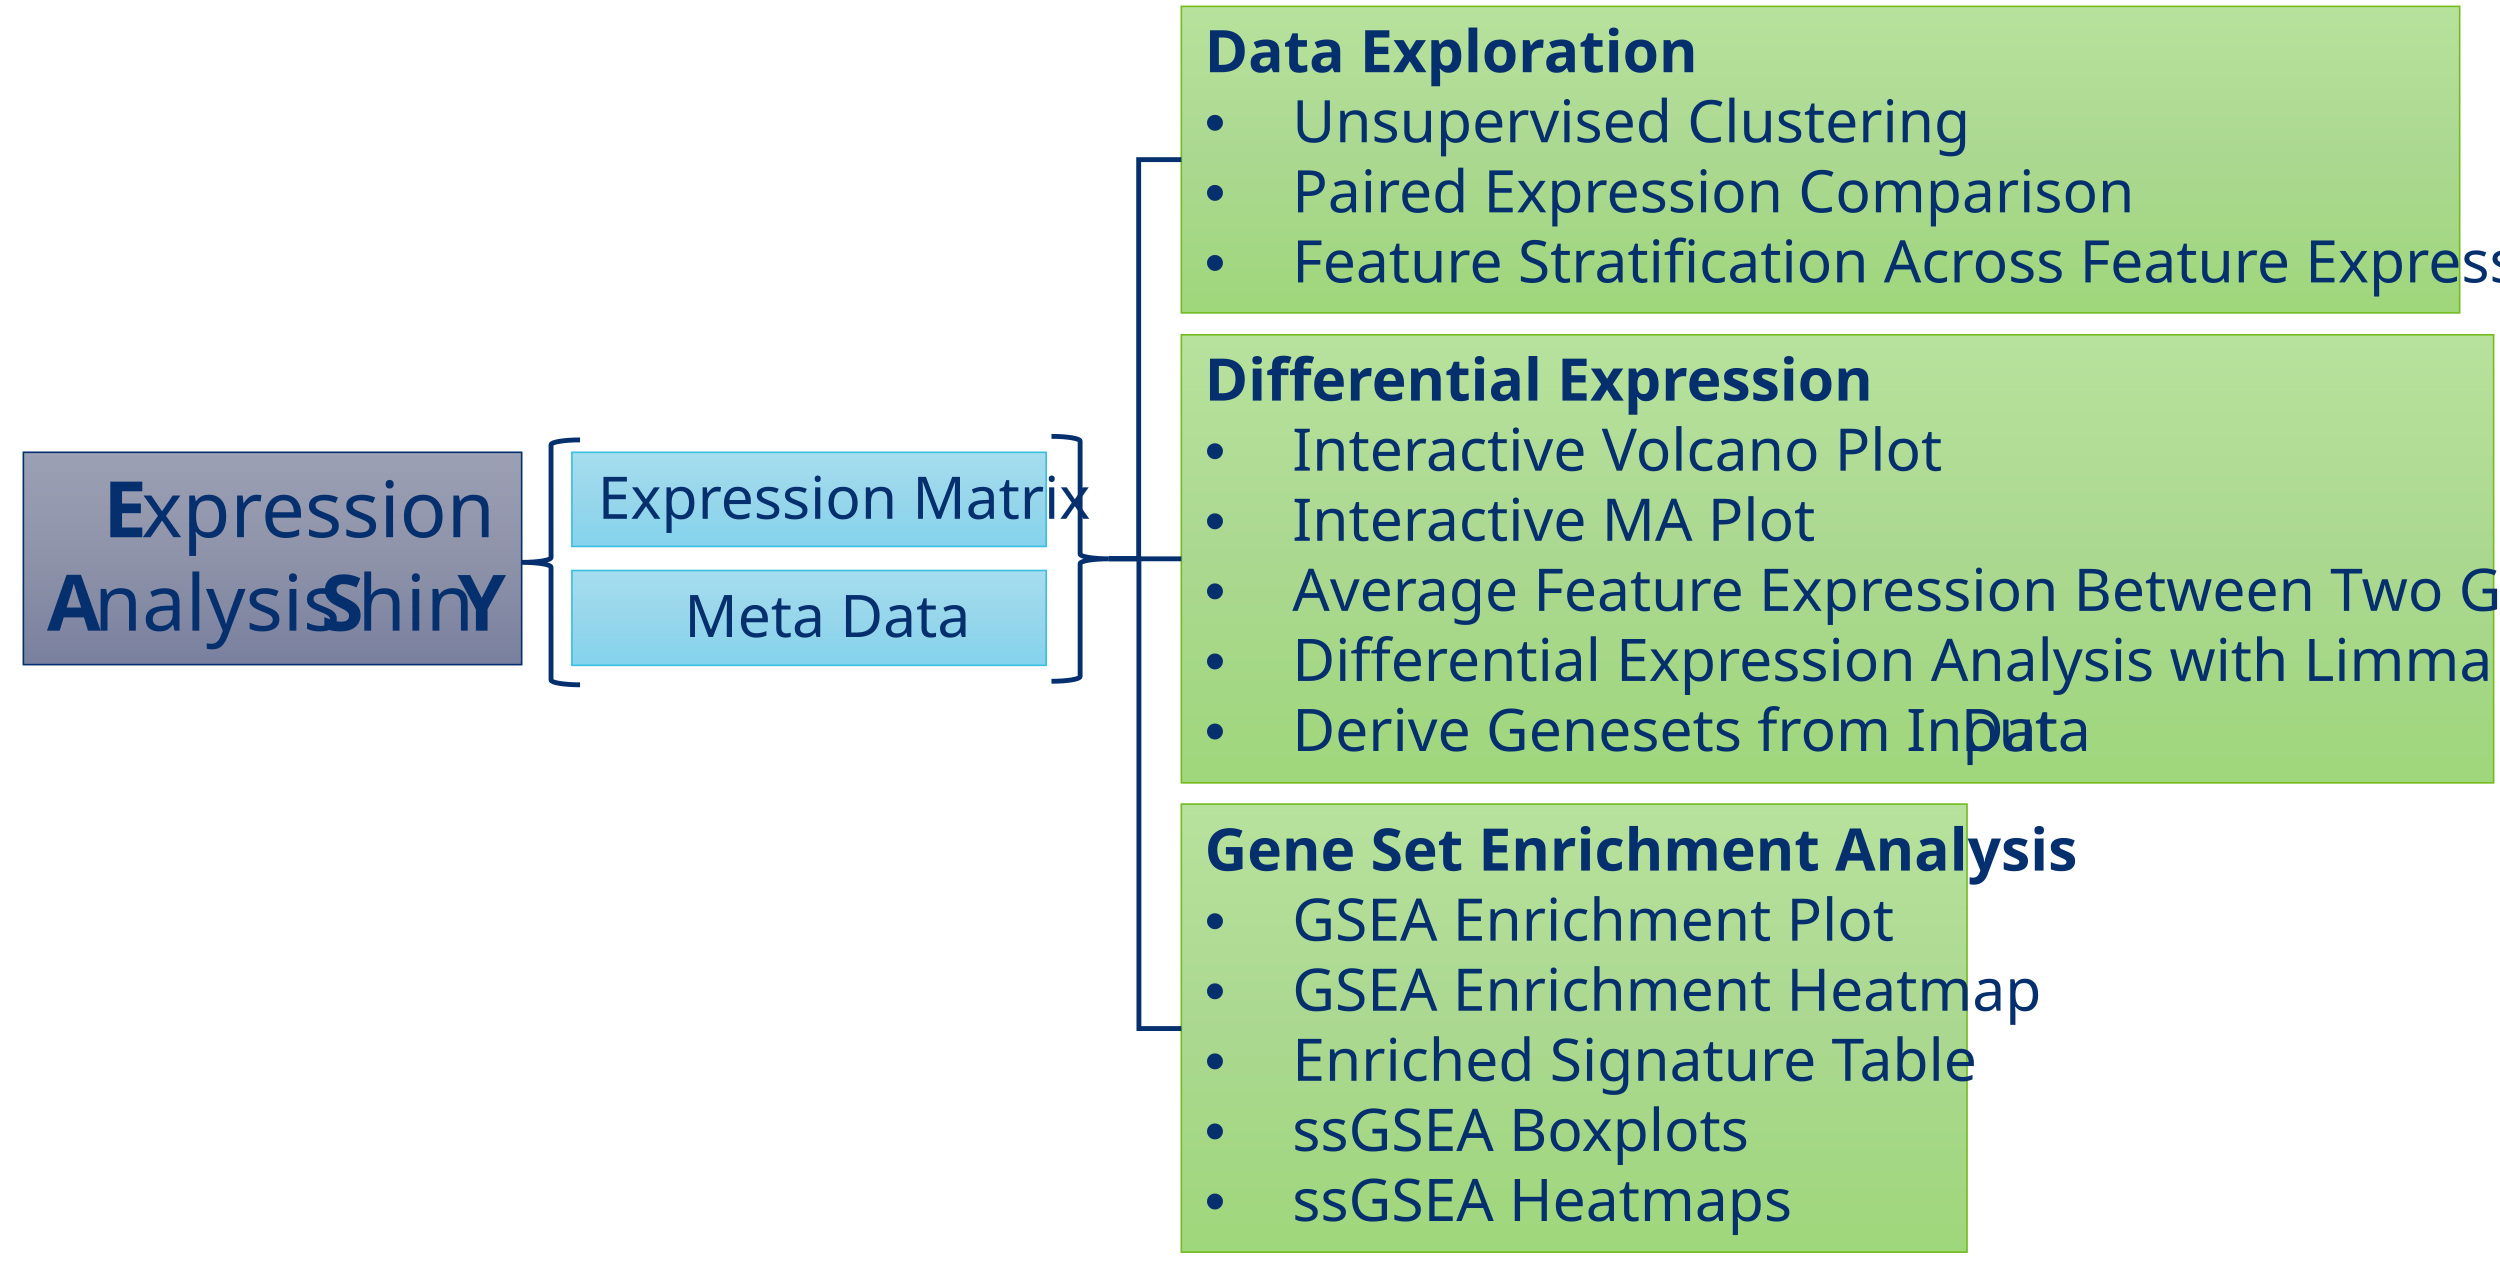
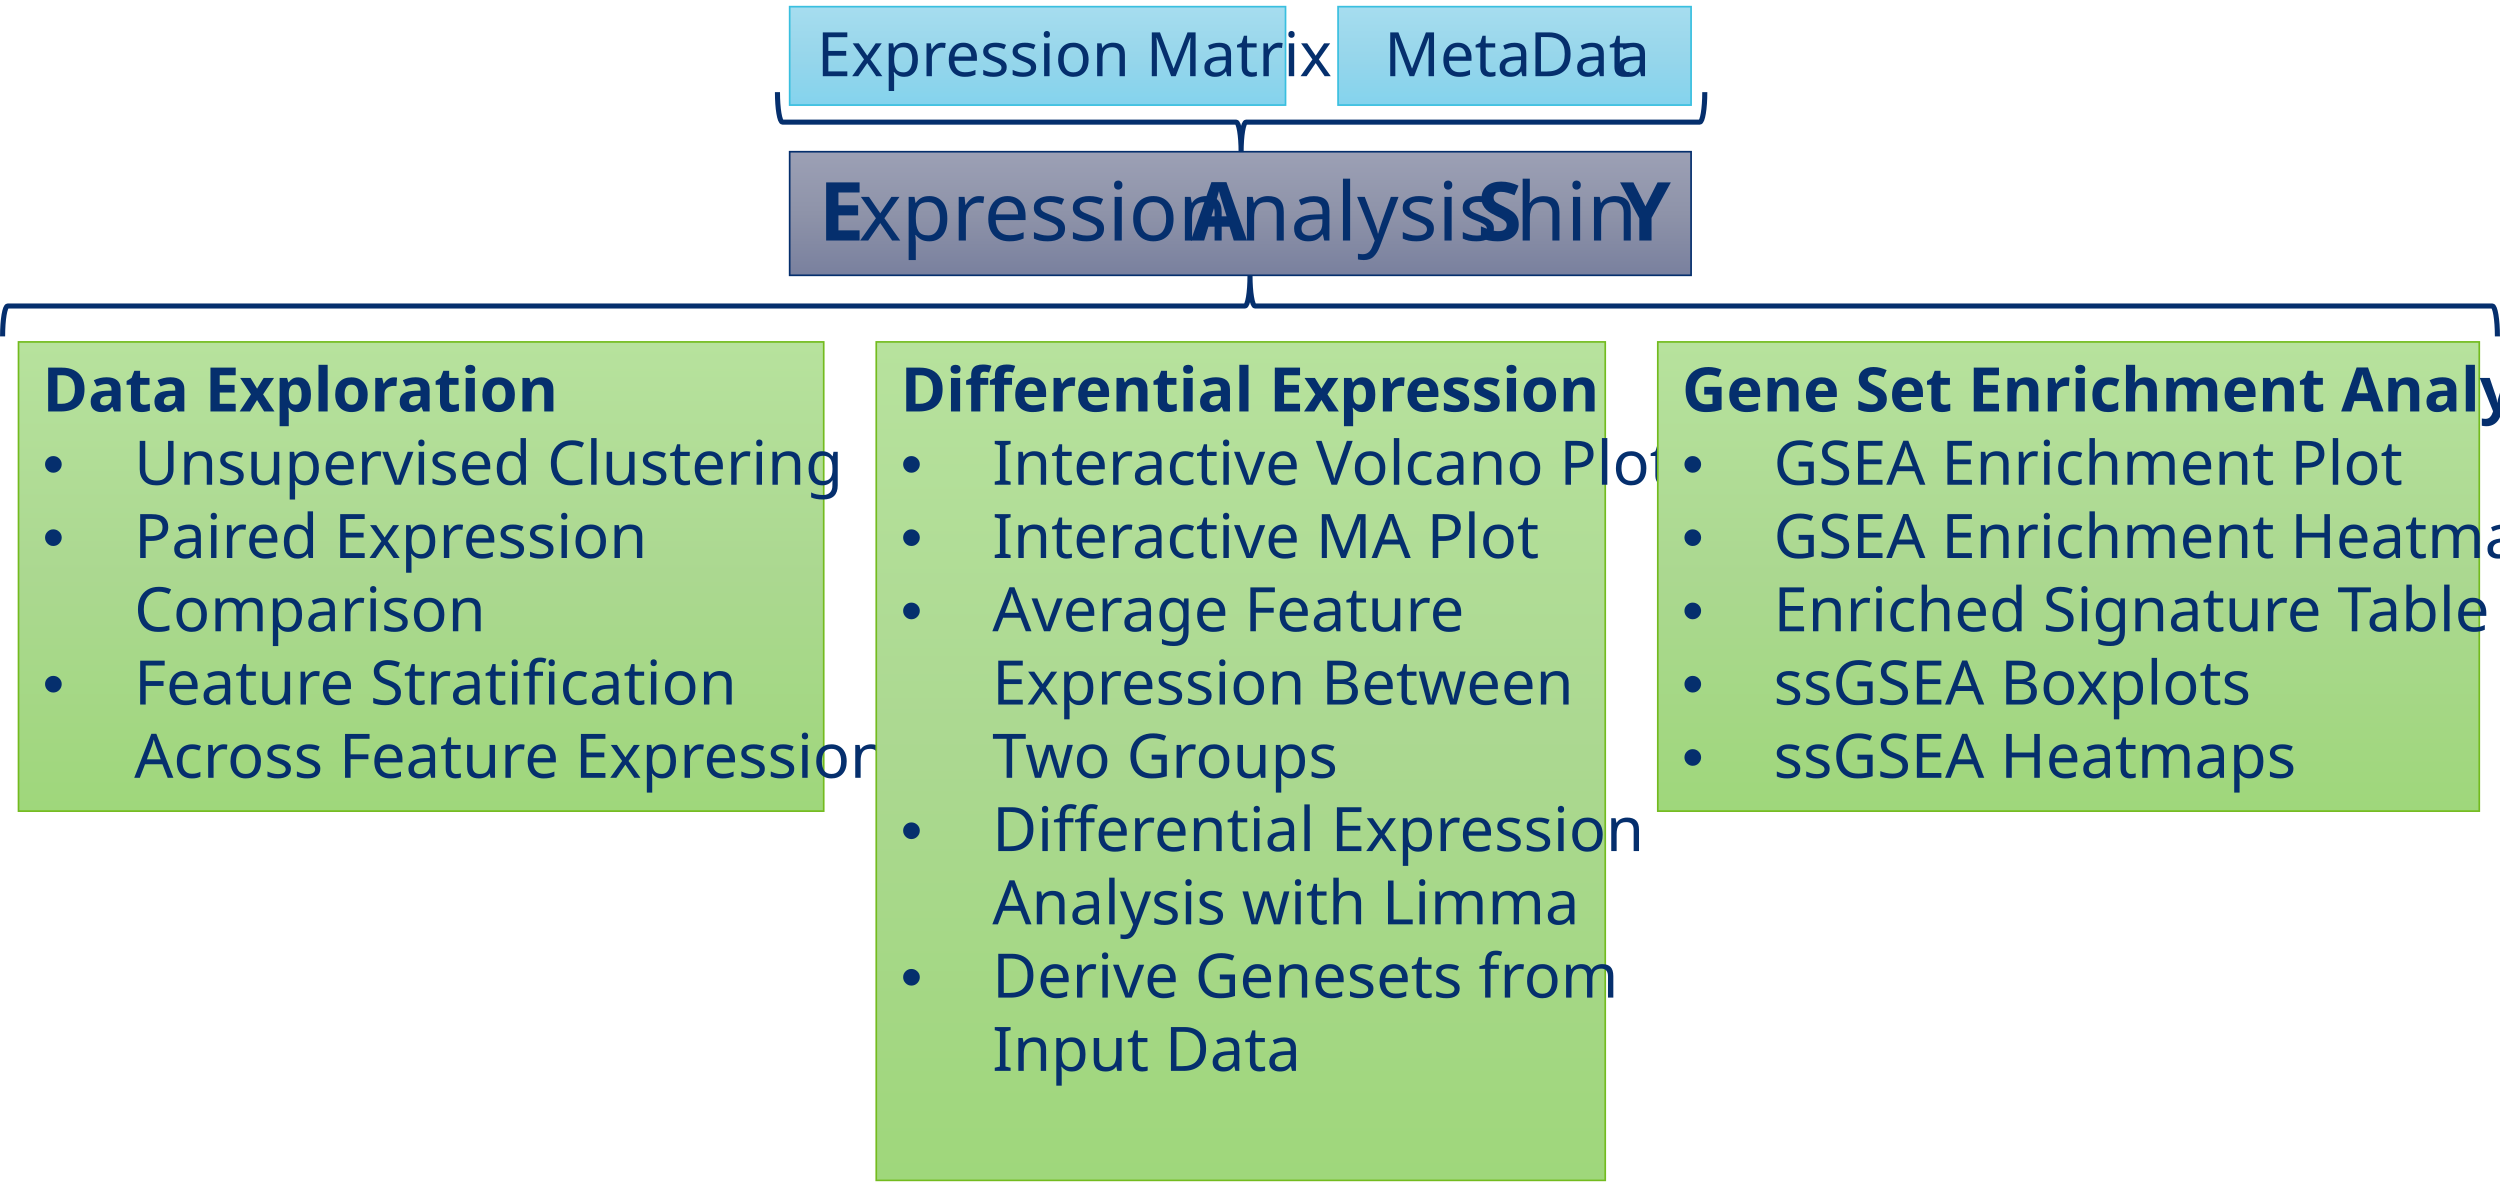
- <svg xmlns="http://www.w3.org/2000/svg" width="3532" height="1797" xml:space="preserve" overflow="hidden">
+ <svg xmlns="http://www.w3.org/2000/svg" width="3378" height="1596" xml:space="preserve" overflow="hidden">
  <defs>
-     <linearGradient x1="488" y1="952" x2="488" y2="1252" gradientUnits="userSpaceOnUse" spreadMethod="reflect" id="fill0">
+     <linearGradient x1="1843" y1="318" x2="1843" y2="485" gradientUnits="userSpaceOnUse" spreadMethod="reflect" id="fill0">
      <stop offset="0" stop-color="#9CA0B5" />
      <stop offset="0.5" stop-color="#8E93A9" />
      <stop offset="1" stop-color="#79809E" />
    </linearGradient>
-     <linearGradient x1="2675" y1="322" x2="2675" y2="755" gradientUnits="userSpaceOnUse" spreadMethod="reflect" id="fill1">
+     <linearGradient x1="736" y1="575" x2="736" y2="1209" gradientUnits="userSpaceOnUse" spreadMethod="reflect" id="fill1">
      <stop offset="0" stop-color="#B7E29D" />
      <stop offset="0.5" stop-color="#ABD890" />
      <stop offset="1" stop-color="#9FD77B" />
    </linearGradient>
-     <linearGradient x1="2699" y1="786" x2="2699" y2="1419" gradientUnits="userSpaceOnUse" spreadMethod="reflect" id="fill2">
+     <linearGradient x1="1843.5" y1="575" x2="1843.5" y2="1708" gradientUnits="userSpaceOnUse" spreadMethod="reflect" id="fill2">
      <stop offset="0" stop-color="#B7E29D" />
      <stop offset="0.5" stop-color="#ABD890" />
      <stop offset="1" stop-color="#9FD77B" />
    </linearGradient>
-     <linearGradient x1="2327" y1="1449" x2="2327" y2="2082" gradientUnits="userSpaceOnUse" spreadMethod="reflect" id="fill3">
+     <linearGradient x1="2962" y1="575" x2="2962" y2="1209" gradientUnits="userSpaceOnUse" spreadMethod="reflect" id="fill3">
      <stop offset="0" stop-color="#B7E29D" />
      <stop offset="0.5" stop-color="#ABD890" />
      <stop offset="1" stop-color="#9FD77B" />
    </linearGradient>
-     <linearGradient x1="1246" y1="952" x2="1246" y2="1085" gradientUnits="userSpaceOnUse" spreadMethod="reflect" id="fill4">
+     <linearGradient x1="1569" y1="122" x2="1569" y2="255" gradientUnits="userSpaceOnUse" spreadMethod="reflect" id="fill4">
      <stop offset="0" stop-color="#A6DDEF" />
      <stop offset="0.5" stop-color="#97D6EB" />
      <stop offset="1" stop-color="#84D3ED" />
    </linearGradient>
-     <linearGradient x1="1246" y1="1119" x2="1246" y2="1253" gradientUnits="userSpaceOnUse" spreadMethod="reflect" id="fill5">
+     <linearGradient x1="2213.5" y1="122" x2="2213.5" y2="255" gradientUnits="userSpaceOnUse" spreadMethod="reflect" id="fill5">
      <stop offset="0" stop-color="#A6DDEF" />
      <stop offset="0.5" stop-color="#97D6EB" />
      <stop offset="1" stop-color="#84D3ED" />
    </linearGradient>
  </defs>
-   <g transform="translate(-103 -313)">
-     <rect x="136" y="952" width="704" height="300" stroke="#052F6D" stroke-width="2.292" stroke-miterlimit="8" fill="url(#fill0)" />
-     <text fill="#052F6D" font-family="Calibri,Calibri_MSFontService,sans-serif" font-weight="700" font-size="110" transform="matrix(1 0 0 1 248.922 1072)">E</text>
-     <text fill="#052F6D" font-family="Calibri,Calibri_MSFontService,sans-serif" font-weight="400" font-size="110" transform="matrix(1 0 0 1 302.777 1072)">xpression </text>
-     <text fill="#052F6D" font-family="Calibri,Calibri_MSFontService,sans-serif" font-weight="700" font-size="110" transform="matrix(1 0 0 1 169.356 1204)">A</text>
-     <text fill="#052F6D" font-family="Calibri,Calibri_MSFontService,sans-serif" font-weight="400" font-size="110" transform="matrix(1 0 0 1 235.814 1204)">nalysis </text>
-     <text fill="#052F6D" font-family="Calibri,Calibri_MSFontService,sans-serif" font-weight="700" font-size="110" transform="matrix(1 0 0 1 556.189 1204)">S</text>
-     <text fill="#052F6D" font-family="Calibri,Calibri_MSFontService,sans-serif" font-weight="400" font-size="110" transform="matrix(1 0 0 1 608.325 1204)">hin</text>
-     <text fill="#052F6D" font-family="Calibri,Calibri_MSFontService,sans-serif" font-weight="700" font-size="110" transform="matrix(1 0 0 1 749.262 1204)">Y</text>
-     <rect x="1772" y="322" width="1806" height="433" stroke="#73BB1F" stroke-width="2.292" stroke-miterlimit="8" fill="url(#fill1)" />
-     <text fill="#052F6D" font-family="Calibri,Calibri_MSFontService,sans-serif" font-weight="700" font-size="83" transform="matrix(1 0 0 1 1804.99 415)">Data Exploration</text>
-     <text fill="#052F6D" font-family="Arial,Arial_MSFontService,sans-serif" font-weight="400" font-size="83" transform="matrix(1 0 0 1 1804.99 514)">•</text>
-     <text fill="#052F6D" font-family="Calibri,Calibri_MSFontService,sans-serif" font-weight="400" font-size="83" transform="matrix(1 0 0 1 1928.74 514)">Unsupervised Clustering</text>
-     <text fill="#052F6D" font-family="Arial,Arial_MSFontService,sans-serif" font-weight="400" font-size="83" transform="matrix(1 0 0 1 1804.99 613)">•</text>
-     <text fill="#052F6D" font-family="Calibri,Calibri_MSFontService,sans-serif" font-weight="400" font-size="83" transform="matrix(1 0 0 1 1928.74 613)">Paired Expression Comparison</text>
-     <text fill="#052F6D" font-family="Arial,Arial_MSFontService,sans-serif" font-weight="400" font-size="83" transform="matrix(1 0 0 1 1804.99 712)">•</text>
-     <text fill="#052F6D" font-family="Calibri,Calibri_MSFontService,sans-serif" font-weight="400" font-size="83" transform="matrix(1 0 0 1 1928.74 712)">Feature Stratification Across Feature Expression</text>
-     <rect x="1772" y="786" width="1854" height="633" stroke="#73BB1F" stroke-width="2.292" stroke-miterlimit="8" fill="url(#fill2)" />
-     <text fill="#052F6D" font-family="Calibri,Calibri_MSFontService,sans-serif" font-weight="700" font-size="83" transform="matrix(1 0 0 1 1804.99 879)">Differential Expression</text>
-     <text fill="#052F6D" font-family="Arial,Arial_MSFontService,sans-serif" font-weight="400" font-size="83" transform="matrix(1 0 0 1 1804.99 978)">•</text>
-     <text fill="#052F6D" font-family="Calibri,Calibri_MSFontService,sans-serif" font-weight="400" font-size="83" transform="matrix(1 0 0 1 1928.74 978)">Interactive Volcano Plot</text>
-     <text fill="#052F6D" font-family="Arial,Arial_MSFontService,sans-serif" font-weight="400" font-size="83" transform="matrix(1 0 0 1 1804.99 1077)">•</text>
-     <text fill="#052F6D" font-family="Calibri,Calibri_MSFontService,sans-serif" font-weight="400" font-size="83" transform="matrix(1 0 0 1 1928.74 1077)">Interactive MA Plot</text>
-     <text fill="#052F6D" font-family="Arial,Arial_MSFontService,sans-serif" font-weight="400" font-size="83" transform="matrix(1 0 0 1 1804.99 1176)">•</text>
-     <text fill="#052F6D" font-family="Calibri,Calibri_MSFontService,sans-serif" font-weight="400" font-size="83" transform="matrix(1 0 0 1 1928.74 1176)">Average Feature Expression Between Two Groups</text>
-     <text fill="#052F6D" font-family="Arial,Arial_MSFontService,sans-serif" font-weight="400" font-size="83" transform="matrix(1 0 0 1 1804.99 1275)">•</text>
-     <text fill="#052F6D" font-family="Calibri,Calibri_MSFontService,sans-serif" font-weight="400" font-size="83" transform="matrix(1 0 0 1 1928.74 1275)">Differential Expression Analysis with Limma</text>
-     <text fill="#052F6D" font-family="Arial,Arial_MSFontService,sans-serif" font-weight="400" font-size="83" transform="matrix(1 0 0 1 1804.99 1374)">•</text>
-     <text fill="#052F6D" font-family="Calibri,Calibri_MSFontService,sans-serif" font-weight="400" font-size="83" transform="matrix(1 0 0 1 1928.74 1374)">Derive Genesets from Input </text>
-     <text fill="#052F6D" font-family="Calibri,Calibri_MSFontService,sans-serif" font-weight="400" font-size="83" transform="matrix(1 0 0 1 2873.2 1374)">Data</text>
-     <rect x="1772" y="1449" width="1110" height="633" stroke="#73BB1F" stroke-width="2.292" stroke-miterlimit="8" fill="url(#fill3)" />
-     <text fill="#052F6D" font-family="Calibri,Calibri_MSFontService,sans-serif" font-weight="700" font-size="83" transform="matrix(1 0 0 1 1804.99 1543)">Gene Set Enrichment Analysis</text>
-     <text fill="#052F6D" font-family="Arial,Arial_MSFontService,sans-serif" font-weight="400" font-size="83" transform="matrix(1 0 0 1 1804.99 1642)">•</text>
-     <text fill="#052F6D" font-family="Calibri,Calibri_MSFontService,sans-serif" font-weight="400" font-size="83" transform="matrix(1 0 0 1 1928.74 1642)">GSEA Enrichment Plot</text>
-     <text fill="#052F6D" font-family="Arial,Arial_MSFontService,sans-serif" font-weight="400" font-size="83" transform="matrix(1 0 0 1 1804.99 1741)">•</text>
-     <text fill="#052F6D" font-family="Calibri,Calibri_MSFontService,sans-serif" font-weight="400" font-size="83" transform="matrix(1 0 0 1 1928.74 1741)">GSEA Enrichment Heatmap</text>
-     <text fill="#052F6D" font-family="Arial,Arial_MSFontService,sans-serif" font-weight="400" font-size="83" transform="matrix(1 0 0 1 1804.99 1840)">•</text>
-     <text fill="#052F6D" font-family="Calibri,Calibri_MSFontService,sans-serif" font-weight="400" font-size="83" transform="matrix(1 0 0 1 1928.74 1840)">Enriched Signature Table</text>
-     <text fill="#052F6D" font-family="Arial,Arial_MSFontService,sans-serif" font-weight="400" font-size="83" transform="matrix(1 0 0 1 1804.99 1939)">•</text>
-     <text fill="#052F6D" font-family="Calibri,Calibri_MSFontService,sans-serif" font-weight="400" font-size="83" transform="matrix(1 0 0 1 1928.74 1939)">ssGSEA Boxplots</text>
-     <text fill="#052F6D" font-family="Arial,Arial_MSFontService,sans-serif" font-weight="400" font-size="83" transform="matrix(1 0 0 1 1804.99 2038)">•</text>
-     <text fill="#052F6D" font-family="Calibri,Calibri_MSFontService,sans-serif" font-weight="400" font-size="83" transform="matrix(1 0 0 1 1928.74 2038)">ssGSEA Heatmaps</text>
-     <rect x="911" y="952" width="670" height="133" stroke="#39BFDF" stroke-width="2.292" stroke-miterlimit="8" fill="url(#fill4)" />
-     <text fill="#052F6D" font-family="Calibri,Calibri_MSFontService,sans-serif" font-weight="400" font-size="83" transform="matrix(1 0 0 1 947.494 1046)">Expression Matrix</text>
-     <rect x="911" y="1119" width="670" height="134" stroke="#39BFDF" stroke-width="2.292" stroke-miterlimit="8" fill="url(#fill5)" />
-     <text fill="#052F6D" font-family="Calibri,Calibri_MSFontService,sans-serif" font-weight="400" font-size="83" transform="matrix(1 0 0 1 1069.93 1213)">Meta Data</text>
-     <path d="M922.5 1280.5C899.856 1280.5 881.5 1277.44 881.5 1273.67L881.5 1114.33C881.5 1110.56 863.144 1107.5 840.5 1107.5 863.144 1107.5 881.5 1104.44 881.5 1100.67L881.5 941.333C881.5 937.559 899.856 934.5 922.5 934.5" stroke="#052F6D" stroke-width="6.875" stroke-miterlimit="8" fill="none" fill-rule="evenodd" />
-     <path d="M1588.5 929.5C1610.87 929.5 1629 932.522 1629 936.25L1629 1095.75C1629 1099.48 1647.13 1102.5 1669.5 1102.5 1647.13 1102.5 1629 1105.52 1629 1109.25L1629 1268.75C1629 1272.48 1610.87 1275.5 1588.5 1275.5" stroke="#052F6D" stroke-width="6.875" stroke-miterlimit="8" fill="none" fill-rule="evenodd" />
-     <path d="M0 0 42.211 0 42.211 563.668 102.514 563.668" stroke="#052F6D" stroke-width="6.875" stroke-miterlimit="8" fill="none" fill-rule="evenodd" transform="matrix(1 -1.22465e-16 -1.22465e-16 -1 1669.5 1102.17)" />
-     <path d="M1669.5 1102.5 1712.06 1102.5 1712.06 1766.14 1772.01 1766.14" stroke="#052F6D" stroke-width="6.875" stroke-miterlimit="8" fill="none" fill-rule="evenodd" />
-     <path d="M1669.5 1102.5 1772.01 1102.5" stroke="#052F6D" stroke-width="6.875" stroke-miterlimit="8" fill="none" fill-rule="evenodd" />
+   <g transform="translate(-167 -113)">
+     <rect x="1234" y="318" width="1218" height="167" stroke="#052F6D" stroke-width="2.292" stroke-miterlimit="8" fill="url(#fill0)" />
+     <text fill="#052F6D" font-family="Calibri,Calibri_MSFontService,sans-serif" font-weight="700" font-size="110" transform="matrix(1 0 0 1 1273.37 438)">E</text>
+     <text fill="#052F6D" font-family="Calibri,Calibri_MSFontService,sans-serif" font-weight="400" font-size="110" transform="matrix(1 0 0 1 1327.23 438)">xpression </text>
+     <text fill="#052F6D" font-family="Calibri,Calibri_MSFontService,sans-serif" font-weight="700" font-size="110" transform="matrix(1 0 0 1 1776.1 438)">A</text>
+     <text fill="#052F6D" font-family="Calibri,Calibri_MSFontService,sans-serif" font-weight="400" font-size="110" transform="matrix(1 0 0 1 1842.56 438)">nalysis </text>
+     <text fill="#052F6D" font-family="Calibri,Calibri_MSFontService,sans-serif" font-weight="700" font-size="110" transform="matrix(1 0 0 1 2162.93 438)">S</text>
+     <text fill="#052F6D" font-family="Calibri,Calibri_MSFontService,sans-serif" font-weight="400" font-size="110" transform="matrix(1 0 0 1 2215.07 438)">hin</text>
+     <text fill="#052F6D" font-family="Calibri,Calibri_MSFontService,sans-serif" font-weight="700" font-size="110" transform="matrix(1 0 0 1 2356 438)">Y</text>
+     <rect x="192" y="575" width="1088" height="634" stroke="#73BB1F" stroke-width="2.292" stroke-miterlimit="8" fill="url(#fill1)" />
+     <text fill="#052F6D" font-family="Calibri,Calibri_MSFontService,sans-serif" font-weight="700" font-size="83" transform="matrix(1 0 0 1 224.603 669)">Data Exploration</text>
+     <text fill="#052F6D" font-family="Arial,Arial_MSFontService,sans-serif" font-weight="400" font-size="83" transform="matrix(1 0 0 1 224.603 768)">•</text>
+     <text fill="#052F6D" font-family="Calibri,Calibri_MSFontService,sans-serif" font-weight="400" font-size="83" transform="matrix(1 0 0 1 348.353 768)">Unsupervised Clustering</text>
+     <text fill="#052F6D" font-family="Arial,Arial_MSFontService,sans-serif" font-weight="400" font-size="83" transform="matrix(1 0 0 1 224.603 867)">•</text>
+     <text fill="#052F6D" font-family="Calibri,Calibri_MSFontService,sans-serif" font-weight="400" font-size="83" transform="matrix(1 0 0 1 348.353 867)">Paired Expression </text>
+     <text fill="#052F6D" font-family="Calibri,Calibri_MSFontService,sans-serif" font-weight="400" font-size="83" transform="matrix(1 0 0 1 348.353 966)">Comparison</text>
+     <text fill="#052F6D" font-family="Arial,Arial_MSFontService,sans-serif" font-weight="400" font-size="83" transform="matrix(1 0 0 1 224.603 1065)">•</text>
+     <text fill="#052F6D" font-family="Calibri,Calibri_MSFontService,sans-serif" font-weight="400" font-size="83" transform="matrix(1 0 0 1 348.353 1065)">Feature Stratification </text>
+     <text fill="#052F6D" font-family="Calibri,Calibri_MSFontService,sans-serif" font-weight="400" font-size="83" transform="matrix(1 0 0 1 348.353 1164)">Across Feature Expression</text>
+     <rect x="1351" y="575" width="985" height="1133" stroke="#73BB1F" stroke-width="2.292" stroke-miterlimit="8" fill="url(#fill2)" />
+     <text fill="#052F6D" font-family="Calibri,Calibri_MSFontService,sans-serif" font-weight="700" font-size="83" transform="matrix(1 0 0 1 1384.05 669)">Differential Expression</text>
+     <text fill="#052F6D" font-family="Arial,Arial_MSFontService,sans-serif" font-weight="400" font-size="83" transform="matrix(1 0 0 1 1384.05 768)">•</text>
+     <text fill="#052F6D" font-family="Calibri,Calibri_MSFontService,sans-serif" font-weight="400" font-size="83" transform="matrix(1 0 0 1 1507.8 768)">Interactive Volcano Plot</text>
+     <text fill="#052F6D" font-family="Arial,Arial_MSFontService,sans-serif" font-weight="400" font-size="83" transform="matrix(1 0 0 1 1384.05 867)">•</text>
+     <text fill="#052F6D" font-family="Calibri,Calibri_MSFontService,sans-serif" font-weight="400" font-size="83" transform="matrix(1 0 0 1 1507.8 867)">Interactive MA Plot</text>
+     <text fill="#052F6D" font-family="Arial,Arial_MSFontService,sans-serif" font-weight="400" font-size="83" transform="matrix(1 0 0 1 1384.05 966)">•</text>
+     <text fill="#052F6D" font-family="Calibri,Calibri_MSFontService,sans-serif" font-weight="400" font-size="83" transform="matrix(1 0 0 1 1507.8 966)">Average Feature </text>
+     <text fill="#052F6D" font-family="Calibri,Calibri_MSFontService,sans-serif" font-weight="400" font-size="83" transform="matrix(1 0 0 1 1507.8 1065)">Expression Between </text>
+     <text fill="#052F6D" font-family="Calibri,Calibri_MSFontService,sans-serif" font-weight="400" font-size="83" transform="matrix(1 0 0 1 1507.8 1164)">Two Groups</text>
+     <text fill="#052F6D" font-family="Arial,Arial_MSFontService,sans-serif" font-weight="400" font-size="83" transform="matrix(1 0 0 1 1384.05 1263)">•</text>
+     <text fill="#052F6D" font-family="Calibri,Calibri_MSFontService,sans-serif" font-weight="400" font-size="83" transform="matrix(1 0 0 1 1507.8 1263)">Differential Expression </text>
+     <text fill="#052F6D" font-family="Calibri,Calibri_MSFontService,sans-serif" font-weight="400" font-size="83" transform="matrix(1 0 0 1 1507.8 1362)">Analysis with Limma</text>
+     <text fill="#052F6D" font-family="Arial,Arial_MSFontService,sans-serif" font-weight="400" font-size="83" transform="matrix(1 0 0 1 1384.05 1461)">•</text>
+     <text fill="#052F6D" font-family="Calibri,Calibri_MSFontService,sans-serif" font-weight="400" font-size="83" transform="matrix(1 0 0 1 1507.8 1461)">Derive Genesets from </text>
+     <text fill="#052F6D" font-family="Calibri,Calibri_MSFontService,sans-serif" font-weight="400" font-size="83" transform="matrix(1 0 0 1 1507.8 1560)">Input Data</text>
+     <rect x="2407" y="575" width="1110" height="634" stroke="#73BB1F" stroke-width="2.292" stroke-miterlimit="8" fill="url(#fill3)" />
+     <text fill="#052F6D" font-family="Calibri,Calibri_MSFontService,sans-serif" font-weight="700" font-size="83" transform="matrix(1 0 0 1 2439.76 669)">Gene Set Enrichment Analysis</text>
+     <text fill="#052F6D" font-family="Arial,Arial_MSFontService,sans-serif" font-weight="400" font-size="83" transform="matrix(1 0 0 1 2439.76 768)">•</text>
+     <text fill="#052F6D" font-family="Calibri,Calibri_MSFontService,sans-serif" font-weight="400" font-size="83" transform="matrix(1 0 0 1 2563.51 768)">GSEA Enrichment Plot</text>
+     <text fill="#052F6D" font-family="Arial,Arial_MSFontService,sans-serif" font-weight="400" font-size="83" transform="matrix(1 0 0 1 2439.76 867)">•</text>
+     <text fill="#052F6D" font-family="Calibri,Calibri_MSFontService,sans-serif" font-weight="400" font-size="83" transform="matrix(1 0 0 1 2563.51 867)">GSEA Enrichment Heatmap</text>
+     <text fill="#052F6D" font-family="Arial,Arial_MSFontService,sans-serif" font-weight="400" font-size="83" transform="matrix(1 0 0 1 2439.76 966)">•</text>
+     <text fill="#052F6D" font-family="Calibri,Calibri_MSFontService,sans-serif" font-weight="400" font-size="83" transform="matrix(1 0 0 1 2563.51 966)">Enriched Signature Table</text>
+     <text fill="#052F6D" font-family="Arial,Arial_MSFontService,sans-serif" font-weight="400" font-size="83" transform="matrix(1 0 0 1 2439.76 1065)">•</text>
+     <text fill="#052F6D" font-family="Calibri,Calibri_MSFontService,sans-serif" font-weight="400" font-size="83" transform="matrix(1 0 0 1 2563.51 1065)">ssGSEA Boxplots</text>
+     <text fill="#052F6D" font-family="Arial,Arial_MSFontService,sans-serif" font-weight="400" font-size="83" transform="matrix(1 0 0 1 2439.76 1164)">•</text>
+     <text fill="#052F6D" font-family="Calibri,Calibri_MSFontService,sans-serif" font-weight="400" font-size="83" transform="matrix(1 0 0 1 2563.51 1164)">ssGSEA Heatmaps</text>
+     <rect x="1234" y="122" width="670" height="133" stroke="#39BFDF" stroke-width="2.292" stroke-miterlimit="8" fill="url(#fill4)" />
+     <text fill="#052F6D" font-family="Calibri,Calibri_MSFontService,sans-serif" font-weight="400" font-size="83" transform="matrix(1 0 0 1 1270.72 216)">Expression Matrix</text>
+     <rect x="1975" y="122" width="477" height="133" stroke="#39BFDF" stroke-width="2.292" stroke-miterlimit="8" fill="url(#fill5)" />
+     <text fill="#052F6D" font-family="Calibri,Calibri_MSFontService,sans-serif" font-weight="400" font-size="83" transform="matrix(1 0 0 1 2037.43 216)">Meta</text>
+     <text fill="#052F6D" font-family="Calibri,Calibri_MSFontService,sans-serif" font-weight="400" font-size="83" transform="matrix(1 0 0 1 2233.64 216)">Dat</text>
+     <text fill="#052F6D" font-family="Calibri,Calibri_MSFontService,sans-serif" font-weight="400" font-size="83" transform="matrix(1 0 0 1 2349.9 216)">a</text>
+     <path d="M2470.5 237.5C2470.5 259.868 2467.48 278.001 2463.75 278.001L1850.75 278.001C1847.02 278.001 1844 296.134 1844 318.502 1844 296.134 1840.98 278.001 1837.25 278.001L1224.25 278.001C1220.52 278.001 1217.5 259.868 1217.5 237.5" stroke="#052F6D" stroke-width="6.875" stroke-miterlimit="8" fill="none" fill-rule="evenodd" />
+     <path d="M170.5 567.5C170.5 544.856 173.558 526.5 177.331 526.5L1849.17 526.5C1852.94 526.5 1856 508.144 1856 485.5 1856 508.144 1859.06 526.5 1862.83 526.5L3534.67 526.5C3538.44 526.5 3541.5 544.856 3541.5 567.5" stroke="#052F6D" stroke-width="6.875" stroke-miterlimit="8" fill="none" fill-rule="evenodd" />
  </g>
</svg>
